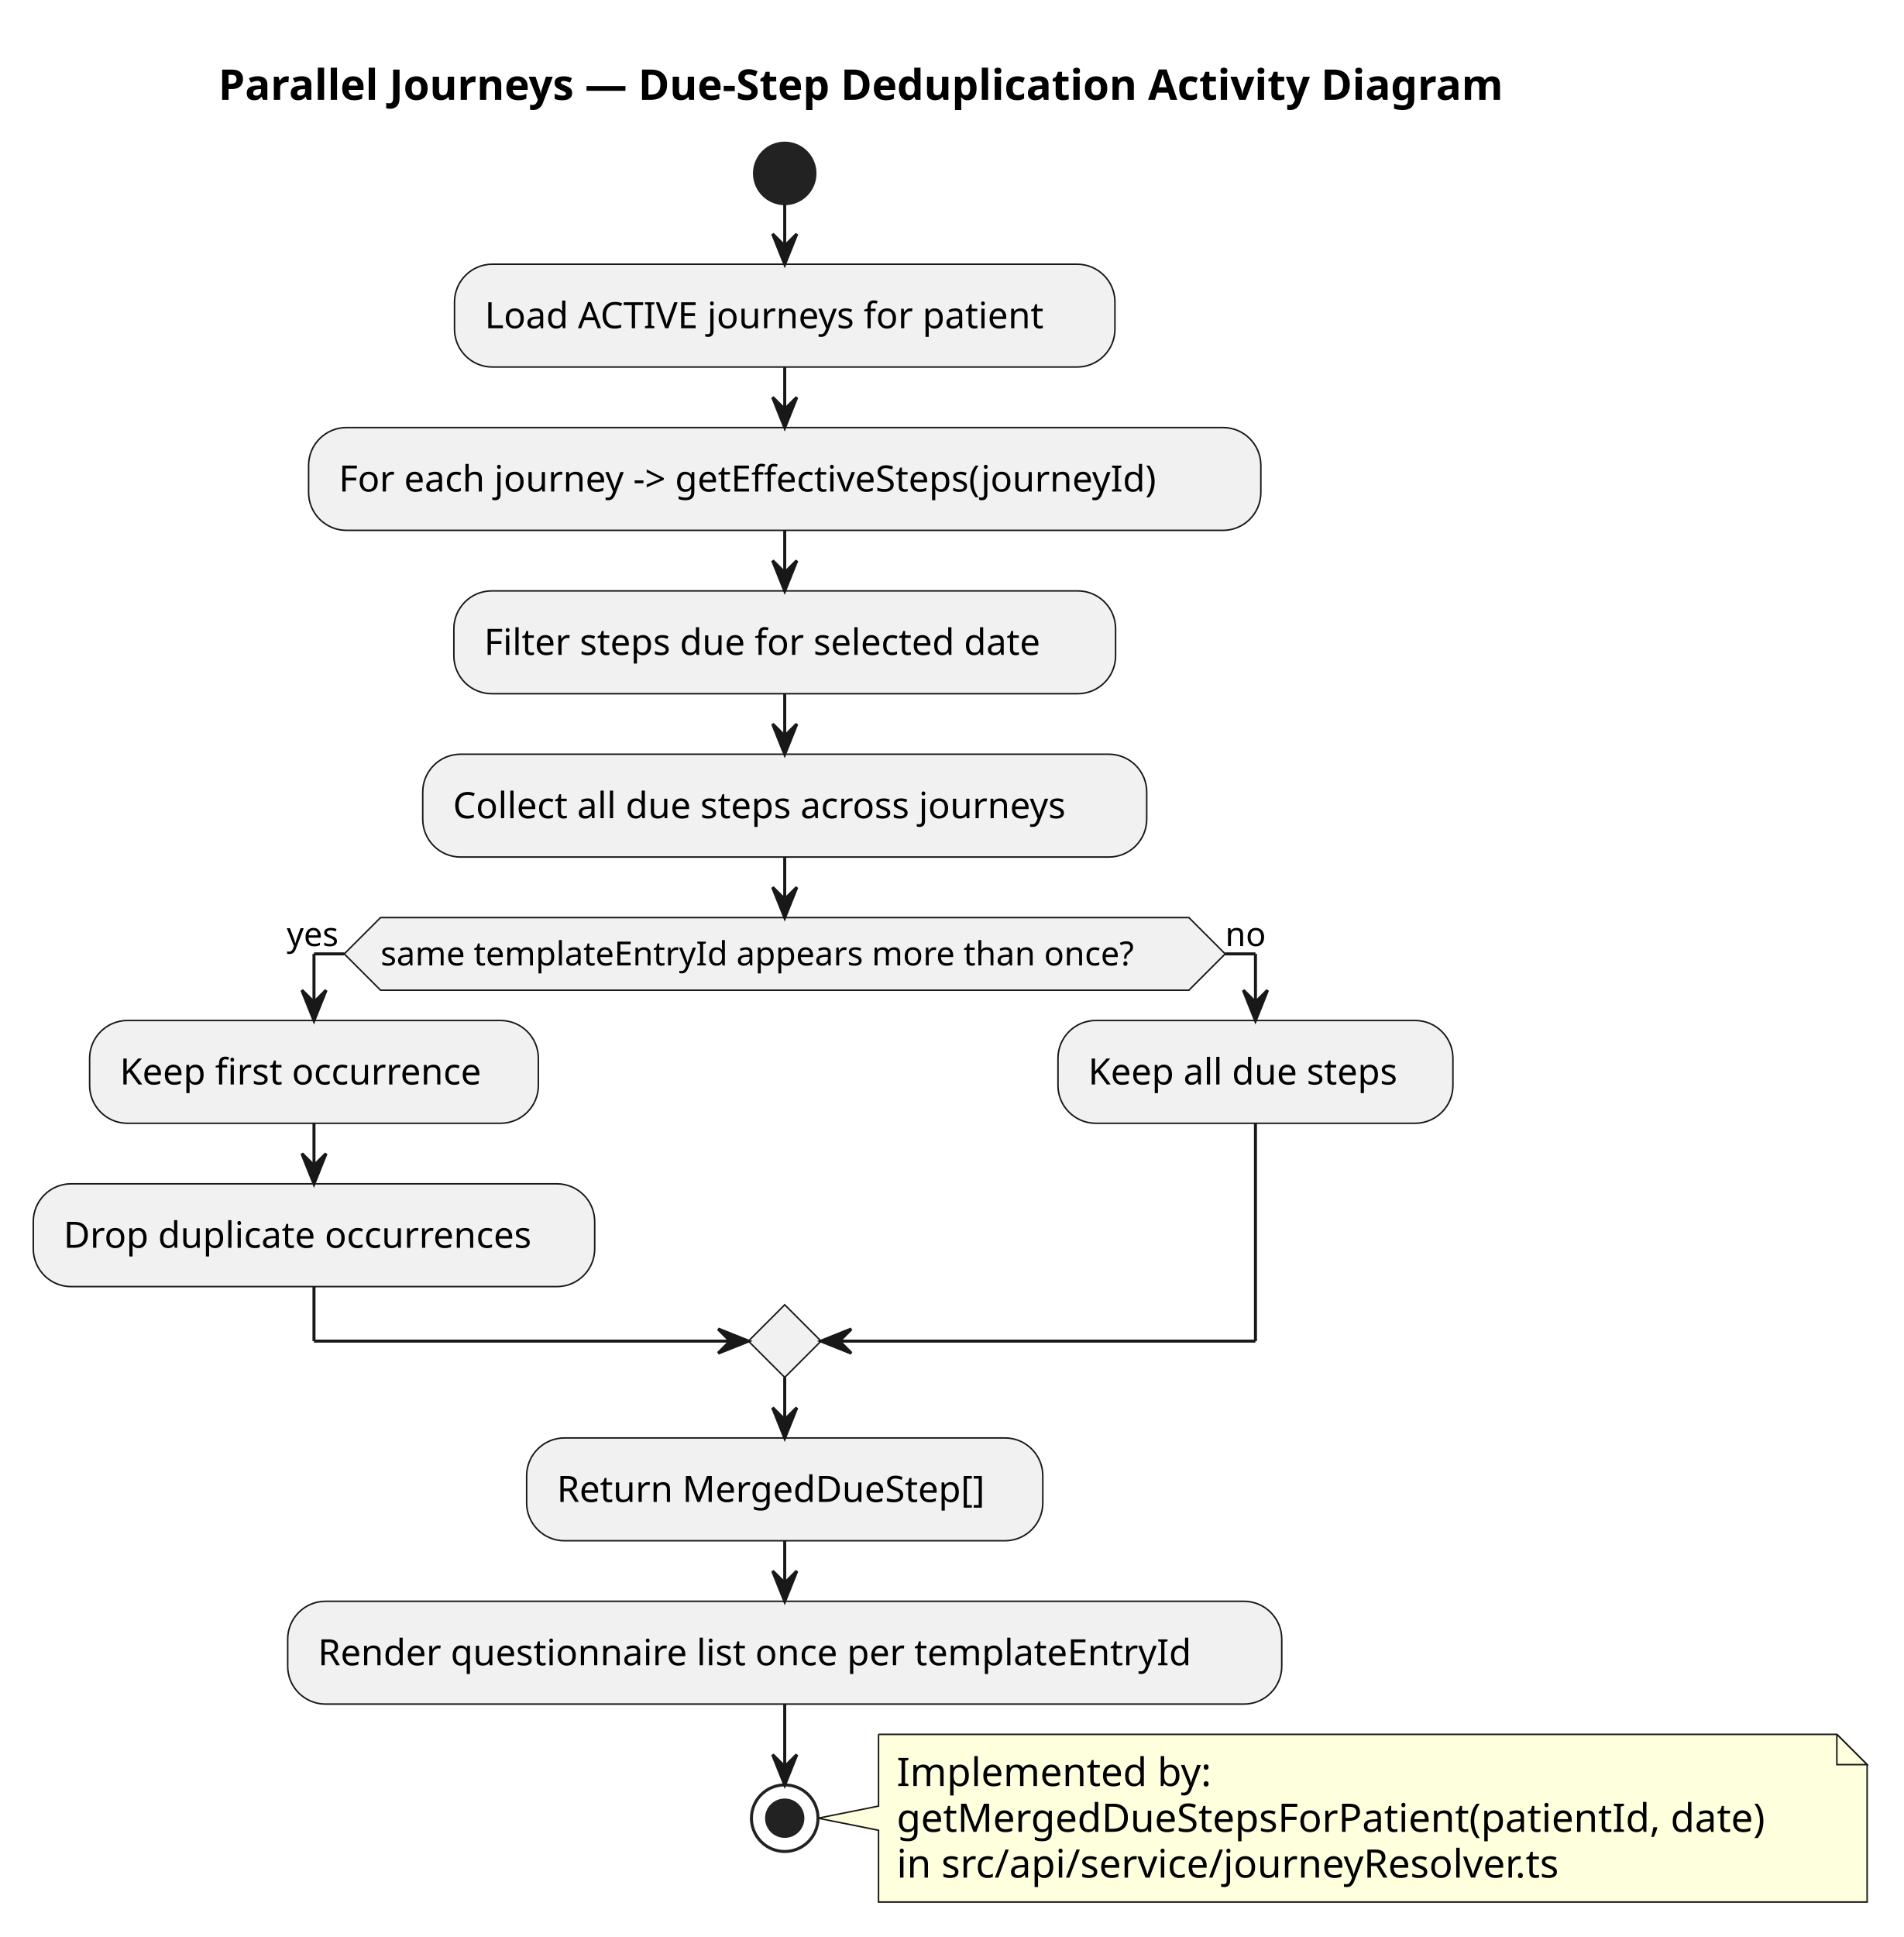
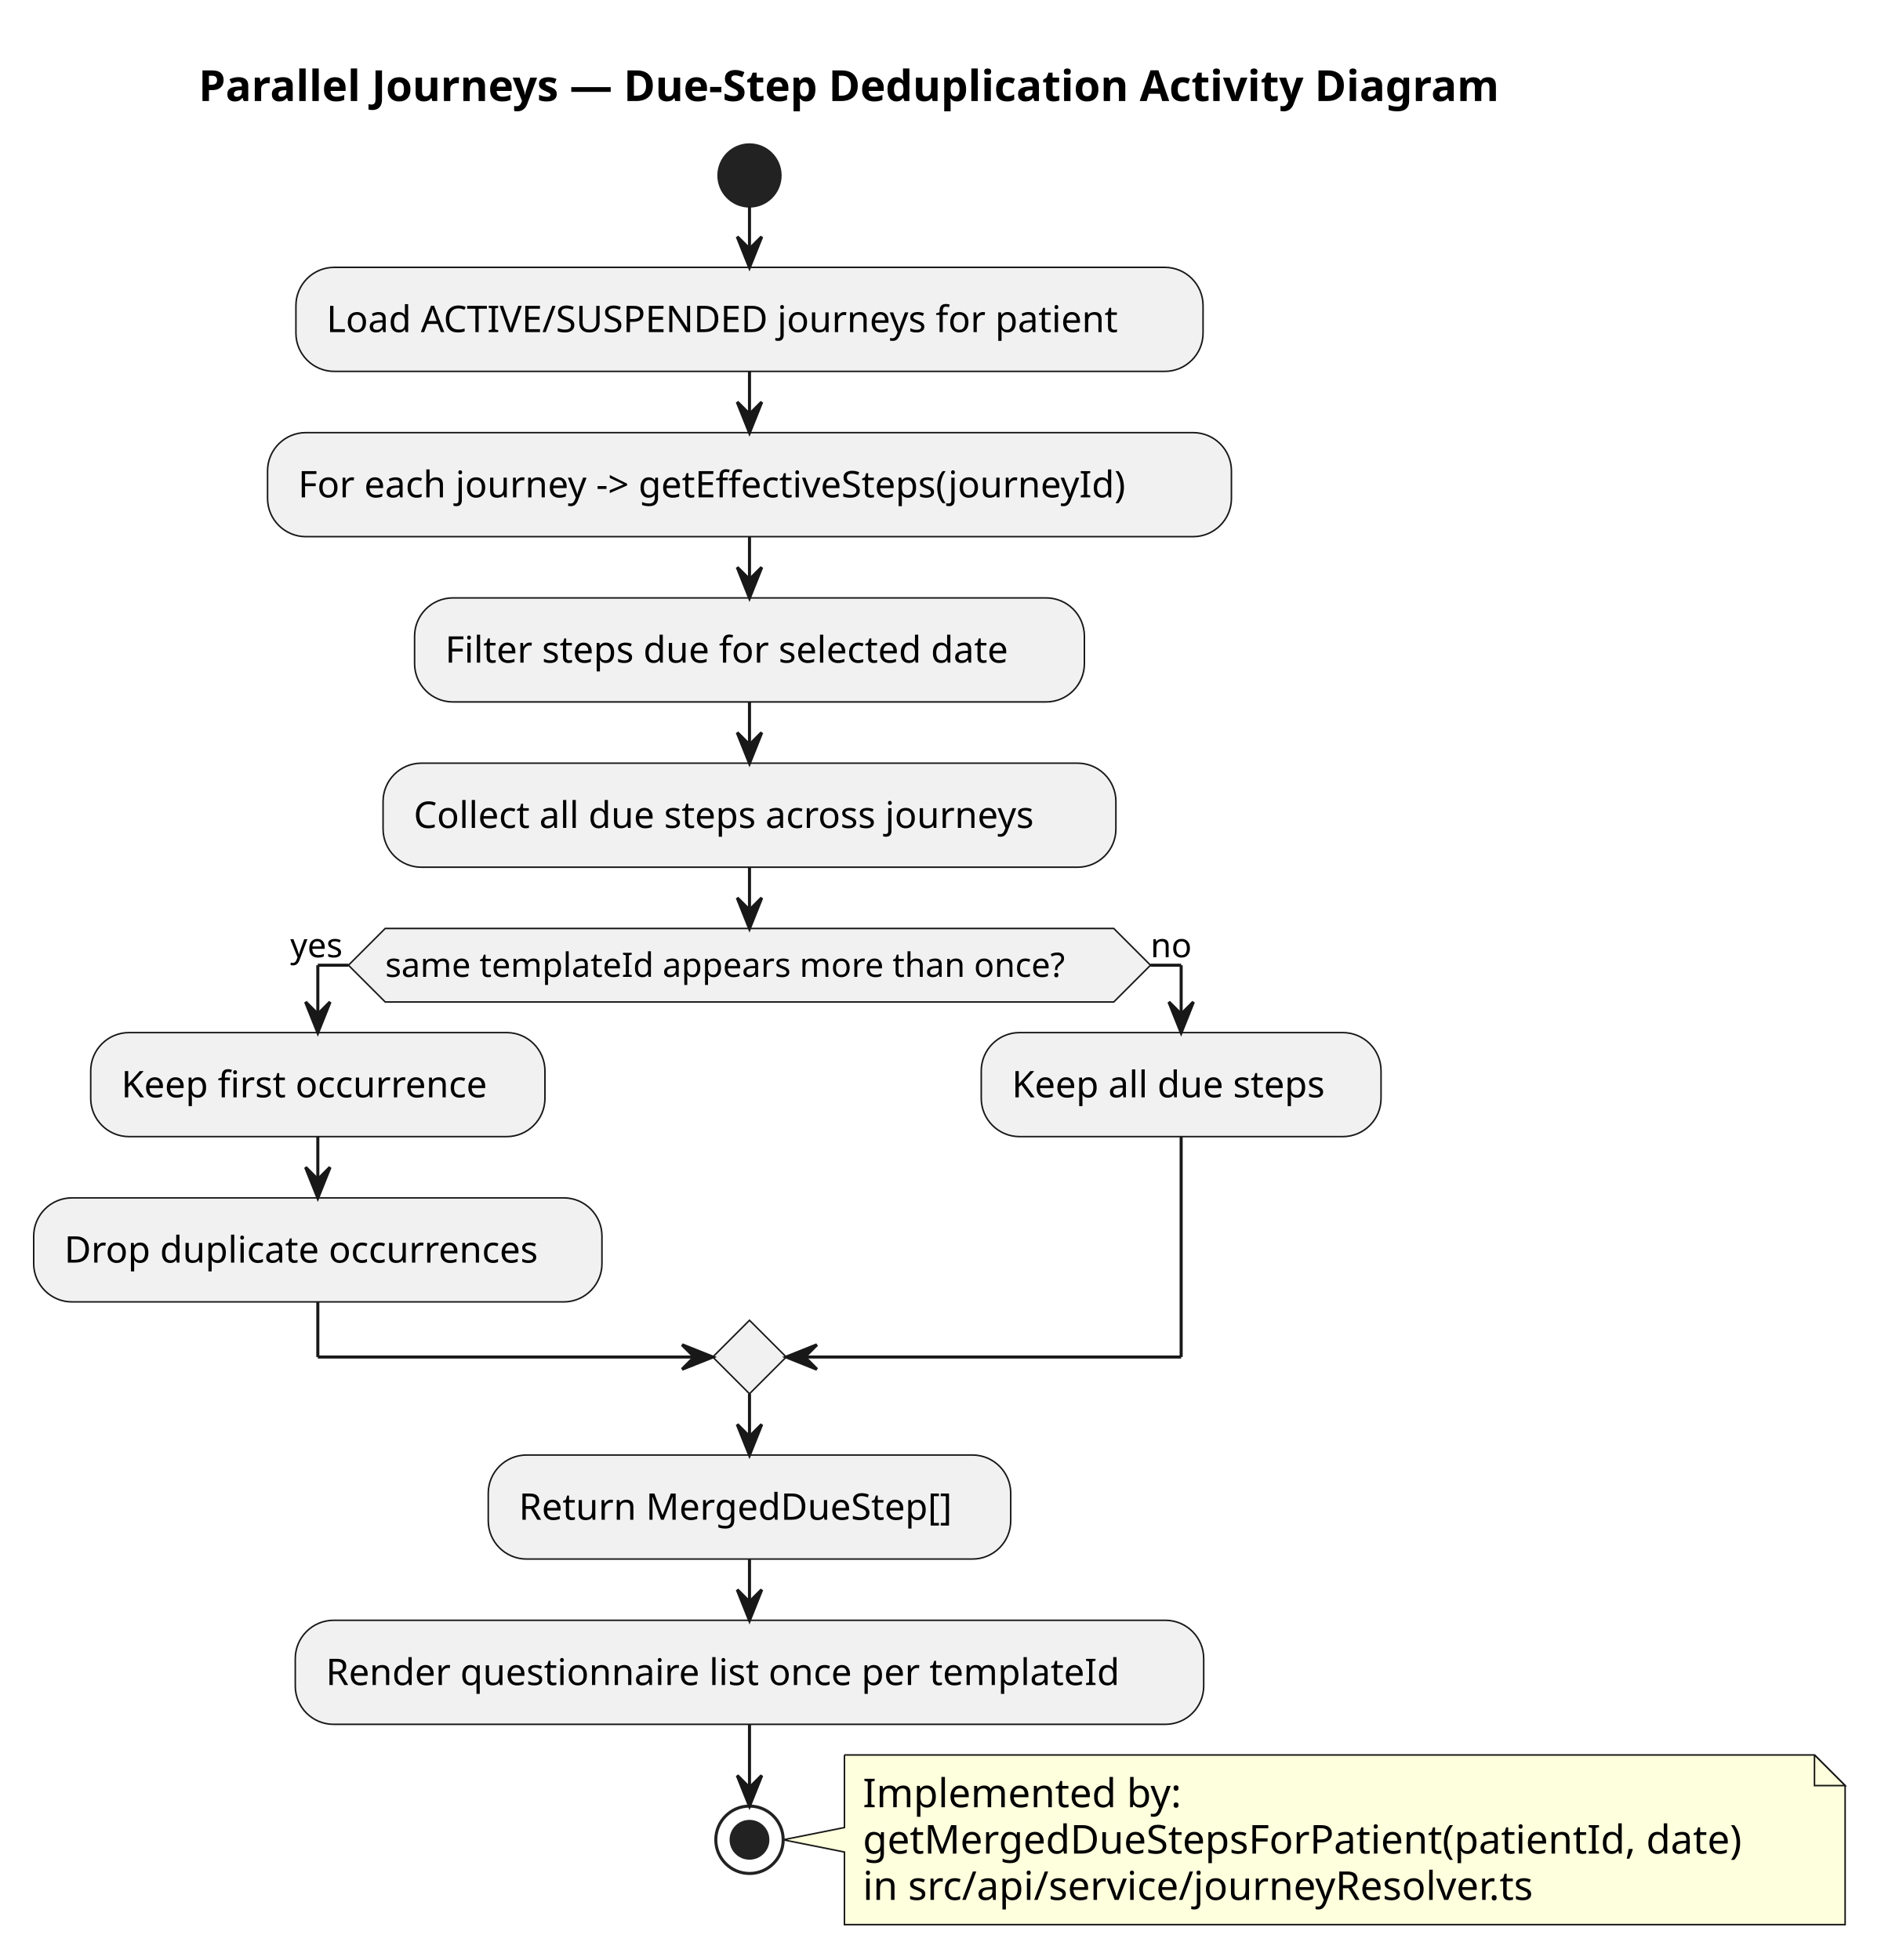
- <svg xmlns="http://www.w3.org/2000/svg" contentStyleType="text/css" data-diagram-type="ACTIVITY" height="640px" preserveAspectRatio="none" style="width:629px;height:640px;background:#FFFFFF;" version="1.1" viewBox="0 0 629 640" width="629px" zoomAndPan="magnify">
+ <svg xmlns="http://www.w3.org/2000/svg" contentStyleType="text/css" data-diagram-type="ACTIVITY" height="640px" preserveAspectRatio="none" style="width:614px;height:640px;background:#FFFFFF;" version="1.1" viewBox="0 0 614 640" width="614px" zoomAndPan="magnify">
  <defs />
  <g>
    <g class="title" data-source-line="1">
-       <text fill="#000000" font-family="sans-serif" font-size="14" font-weight="bold" lengthAdjust="spacing" textLength="481.742" x="72.16" y="32.995">Parallel Journeys — Due-Step Deduplication Activity Diagram</text>
+       <text fill="#000000" font-family="sans-serif" font-size="14" font-weight="bold" lengthAdjust="spacing" textLength="481.742" x="64.844" y="32.995">Parallel Journeys — Due-Step Deduplication Activity Diagram</text>
    </g>
-     <ellipse cx="259.341" cy="57.297" fill="#222222" rx="10" ry="10" style="stroke:#222222;stroke-width:1;" />
-     <rect fill="#F1F1F1" height="33.969" rx="12.5" ry="12.5" style="stroke:#181818;stroke-width:0.5;" width="218.264" x="150.209" y="87.297" />
-     <text fill="#000000" font-family="sans-serif" font-size="12" lengthAdjust="spacing" textLength="198.264" x="160.209" y="108.436">Load ACTIVE journeys for patient</text>
-     <rect fill="#F1F1F1" height="33.969" rx="12.5" ry="12.5" style="stroke:#181818;stroke-width:0.5;" width="314.703" x="101.989" y="141.266" />
-     <text fill="#000000" font-family="sans-serif" font-size="12" lengthAdjust="spacing" textLength="294.703" x="111.989" y="162.404">For each journey -&gt; getEffectiveSteps(journeyId)</text>
-     <rect fill="#F1F1F1" height="33.969" rx="12.5" ry="12.5" style="stroke:#181818;stroke-width:0.5;" width="218.691" x="149.995" y="195.234" />
-     <text fill="#000000" font-family="sans-serif" font-size="12" lengthAdjust="spacing" textLength="198.691" x="159.995" y="216.373">Filter steps due for selected date</text>
-     <rect fill="#F1F1F1" height="33.969" rx="12.5" ry="12.5" style="stroke:#181818;stroke-width:0.5;" width="239.269" x="139.706" y="249.203" />
-     <text fill="#000000" font-family="sans-serif" font-size="12" lengthAdjust="spacing" textLength="219.269" x="149.706" y="270.342">Collect all due steps across journeys</text>
-     <polygon fill="#F1F1F1" points="125.769,303.172,392.912,303.172,404.912,315.172,392.912,327.172,125.769,327.172,113.769,315.172,125.769,303.172" style="stroke:#181818;stroke-width:0.5;" />
-     <text fill="#000000" font-family="sans-serif" font-size="11" lengthAdjust="spacing" textLength="267.142" x="125.769" y="318.98">same templateEntryId appears more than once?</text>
+     <ellipse cx="244.707" cy="57.297" fill="#222222" rx="10" ry="10" style="stroke:#222222;stroke-width:1;" />
+     <rect fill="#F1F1F1" height="33.969" rx="12.5" ry="12.5" style="stroke:#181818;stroke-width:0.5;" width="296.182" x="96.616" y="87.297" />
+     <text fill="#000000" font-family="sans-serif" font-size="12" lengthAdjust="spacing" textLength="276.182" x="106.616" y="108.436">Load ACTIVE/SUSPENDED journeys for patient</text>
+     <rect fill="#F1F1F1" height="33.969" rx="12.5" ry="12.5" style="stroke:#181818;stroke-width:0.5;" width="314.703" x="87.356" y="141.266" />
+     <text fill="#000000" font-family="sans-serif" font-size="12" lengthAdjust="spacing" textLength="294.703" x="97.356" y="162.404">For each journey -&gt; getEffectiveSteps(journeyId)</text>
+     <rect fill="#F1F1F1" height="33.969" rx="12.5" ry="12.5" style="stroke:#181818;stroke-width:0.5;" width="218.691" x="135.361" y="195.234" />
+     <text fill="#000000" font-family="sans-serif" font-size="12" lengthAdjust="spacing" textLength="198.691" x="145.361" y="216.373">Filter steps due for selected date</text>
+     <rect fill="#F1F1F1" height="33.969" rx="12.5" ry="12.5" style="stroke:#181818;stroke-width:0.5;" width="239.269" x="125.072" y="249.203" />
+     <text fill="#000000" font-family="sans-serif" font-size="12" lengthAdjust="spacing" textLength="219.269" x="135.072" y="270.342">Collect all due steps across journeys</text>
+     <polygon fill="#F1F1F1" points="125.769,303.172,363.644,303.172,375.644,315.172,363.644,327.172,125.769,327.172,113.769,315.172,125.769,303.172" style="stroke:#181818;stroke-width:0.5;" />
+     <text fill="#000000" font-family="sans-serif" font-size="11" lengthAdjust="spacing" textLength="237.875" x="125.769" y="318.98">same templateId appears more than once?</text>
    <text fill="#000000" font-family="sans-serif" font-size="11" lengthAdjust="spacing" textLength="19.008" x="94.761" y="312.578">yes</text>
-     <text fill="#000000" font-family="sans-serif" font-size="11" lengthAdjust="spacing" textLength="13.702" x="404.912" y="312.578">no</text>
+     <text fill="#000000" font-family="sans-serif" font-size="11" lengthAdjust="spacing" textLength="13.702" x="375.644" y="312.578">no</text>
    <rect fill="#F1F1F1" height="33.969" rx="12.5" ry="12.5" style="stroke:#181818;stroke-width:0.5;" width="148.309" x="29.615" y="337.172" />
    <text fill="#000000" font-family="sans-serif" font-size="12" lengthAdjust="spacing" textLength="128.309" x="39.615" y="358.31">Keep first occurrence</text>
    <rect fill="#F1F1F1" height="33.969" rx="12.5" ry="12.5" style="stroke:#181818;stroke-width:0.5;" width="185.539" x="11" y="391.141" />
    <text fill="#000000" font-family="sans-serif" font-size="12" lengthAdjust="spacing" textLength="165.539" x="21" y="412.279">Drop duplicate occurrences</text>
-     <rect fill="#F1F1F1" height="33.969" rx="12.5" ry="12.5" style="stroke:#181818;stroke-width:0.5;" width="130.531" x="349.646" y="337.172" />
-     <text fill="#000000" font-family="sans-serif" font-size="12" lengthAdjust="spacing" textLength="110.531" x="359.646" y="358.31">Keep all due steps</text>
-     <polygon fill="#F1F1F1" points="259.341,431.109,271.341,443.109,259.341,455.109,247.341,443.109,259.341,431.109" style="stroke:#181818;stroke-width:0.5;" />
-     <rect fill="#F1F1F1" height="33.969" rx="12.5" ry="12.5" style="stroke:#181818;stroke-width:0.5;" width="170.586" x="174.048" y="475.109" />
-     <text fill="#000000" font-family="sans-serif" font-size="12" lengthAdjust="spacing" textLength="150.586" x="184.048" y="496.248">Return MergedDueStep[]</text>
-     <rect fill="#F1F1F1" height="33.969" rx="12.5" ry="12.5" style="stroke:#181818;stroke-width:0.5;" width="328.525" x="95.078" y="529.078" />
-     <text fill="#000000" font-family="sans-serif" font-size="12" lengthAdjust="spacing" textLength="308.525" x="105.078" y="550.217">Render questionnaire list once per templateEntryId</text>
-     <path d="M290.341,573.047 L290.341,596.746 L270.341,600.746 L290.341,604.746 L290.341,628.445 A0,0 0 0 0 290.341,628.445 L617.063,628.445 A0,0 0 0 0 617.063,628.445 L617.063,583.047 L607.063,573.047 L290.341,573.047 A0,0 0 0 0 290.341,573.047" fill="#FEFFDD" style="stroke:#181818;stroke-width:0.5;" />
-     <path d="M607.063,573.047 L607.063,583.047 L617.063,583.047 L607.063,573.047" fill="#FEFFDD" style="stroke:#181818;stroke-width:0.5;" />
-     <text fill="#000000" font-family="sans-serif" font-size="13" lengthAdjust="spacing" textLength="111.065" x="296.341" y="590.114">Implemented by:</text>
-     <text fill="#000000" font-family="sans-serif" font-size="13" lengthAdjust="spacing" textLength="305.722" x="296.341" y="605.247">getMergedDueStepsForPatient(patientId, date)</text>
-     <text fill="#000000" font-family="sans-serif" font-size="13" lengthAdjust="spacing" textLength="236.273" x="296.341" y="620.379">in src/api/service/journeyResolver.ts</text>
-     <ellipse cx="259.341" cy="600.746" fill="none" rx="11" ry="11" style="stroke:#222222;stroke-width:1;" />
-     <ellipse cx="259.341" cy="600.746" fill="#222222" rx="6" ry="6" style="stroke:#222222;stroke-width:1;" />
-     <line style="stroke:#181818;stroke-width:1;" x1="259.341" x2="259.341" y1="67.297" y2="87.297" />
-     <polygon fill="#181818" points="255.341,77.297,259.341,87.297,263.341,77.297,259.341,81.297" style="stroke:#181818;stroke-width:1;" />
-     <line style="stroke:#181818;stroke-width:1;" x1="259.341" x2="259.341" y1="121.266" y2="141.266" />
-     <polygon fill="#181818" points="255.341,131.266,259.341,141.266,263.341,131.266,259.341,135.266" style="stroke:#181818;stroke-width:1;" />
-     <line style="stroke:#181818;stroke-width:1;" x1="259.341" x2="259.341" y1="175.234" y2="195.234" />
-     <polygon fill="#181818" points="255.341,185.234,259.341,195.234,263.341,185.234,259.341,189.234" style="stroke:#181818;stroke-width:1;" />
-     <line style="stroke:#181818;stroke-width:1;" x1="259.341" x2="259.341" y1="229.203" y2="249.203" />
-     <polygon fill="#181818" points="255.341,239.203,259.341,249.203,263.341,239.203,259.341,243.203" style="stroke:#181818;stroke-width:1;" />
+     <rect fill="#F1F1F1" height="33.969" rx="12.5" ry="12.5" style="stroke:#181818;stroke-width:0.5;" width="130.531" x="320.379" y="337.172" />
+     <text fill="#000000" font-family="sans-serif" font-size="12" lengthAdjust="spacing" textLength="110.531" x="330.379" y="358.31">Keep all due steps</text>
+     <polygon fill="#F1F1F1" points="244.707,431.109,256.707,443.109,244.707,455.109,232.707,443.109,244.707,431.109" style="stroke:#181818;stroke-width:0.5;" />
+     <rect fill="#F1F1F1" height="33.969" rx="12.5" ry="12.5" style="stroke:#181818;stroke-width:0.5;" width="170.586" x="159.414" y="475.109" />
+     <text fill="#000000" font-family="sans-serif" font-size="12" lengthAdjust="spacing" textLength="150.586" x="169.414" y="496.248">Return MergedDueStep[]</text>
+     <rect fill="#F1F1F1" height="33.969" rx="12.5" ry="12.5" style="stroke:#181818;stroke-width:0.5;" width="296.598" x="96.408" y="529.078" />
+     <text fill="#000000" font-family="sans-serif" font-size="12" lengthAdjust="spacing" textLength="276.598" x="106.408" y="550.217">Render questionnaire list once per templateId</text>
+     <path d="M275.707,573.047 L275.707,596.746 L255.707,600.746 L275.707,604.746 L275.707,628.445 A0,0 0 0 0 275.707,628.445 L602.429,628.445 A0,0 0 0 0 602.429,628.445 L602.429,583.047 L592.429,573.047 L275.707,573.047 A0,0 0 0 0 275.707,573.047" fill="#FEFFDD" style="stroke:#181818;stroke-width:0.5;" />
+     <path d="M592.429,573.047 L592.429,583.047 L602.429,583.047 L592.429,573.047" fill="#FEFFDD" style="stroke:#181818;stroke-width:0.5;" />
+     <text fill="#000000" font-family="sans-serif" font-size="13" lengthAdjust="spacing" textLength="111.065" x="281.707" y="590.114">Implemented by:</text>
+     <text fill="#000000" font-family="sans-serif" font-size="13" lengthAdjust="spacing" textLength="305.722" x="281.707" y="605.247">getMergedDueStepsForPatient(patientId, date)</text>
+     <text fill="#000000" font-family="sans-serif" font-size="13" lengthAdjust="spacing" textLength="236.273" x="281.707" y="620.379">in src/api/service/journeyResolver.ts</text>
+     <ellipse cx="244.707" cy="600.746" fill="none" rx="11" ry="11" style="stroke:#222222;stroke-width:1;" />
+     <ellipse cx="244.707" cy="600.746" fill="#222222" rx="6" ry="6" style="stroke:#222222;stroke-width:1;" />
+     <line style="stroke:#181818;stroke-width:1;" x1="244.707" x2="244.707" y1="67.297" y2="87.297" />
+     <polygon fill="#181818" points="240.707,77.297,244.707,87.297,248.707,77.297,244.707,81.297" style="stroke:#181818;stroke-width:1;" />
+     <line style="stroke:#181818;stroke-width:1;" x1="244.707" x2="244.707" y1="121.266" y2="141.266" />
+     <polygon fill="#181818" points="240.707,131.266,244.707,141.266,248.707,131.266,244.707,135.266" style="stroke:#181818;stroke-width:1;" />
+     <line style="stroke:#181818;stroke-width:1;" x1="244.707" x2="244.707" y1="175.234" y2="195.234" />
+     <polygon fill="#181818" points="240.707,185.234,244.707,195.234,248.707,185.234,244.707,189.234" style="stroke:#181818;stroke-width:1;" />
+     <line style="stroke:#181818;stroke-width:1;" x1="244.707" x2="244.707" y1="229.203" y2="249.203" />
+     <polygon fill="#181818" points="240.707,239.203,244.707,249.203,248.707,239.203,244.707,243.203" style="stroke:#181818;stroke-width:1;" />
    <line style="stroke:#181818;stroke-width:1;" x1="103.769" x2="103.769" y1="371.141" y2="391.141" />
    <polygon fill="#181818" points="99.769,381.141,103.769,391.141,107.769,381.141,103.769,385.141" style="stroke:#181818;stroke-width:1;" />
    <line style="stroke:#181818;stroke-width:1;" x1="113.769" x2="103.769" y1="315.172" y2="315.172" />
    <line style="stroke:#181818;stroke-width:1;" x1="103.769" x2="103.769" y1="315.172" y2="337.172" />
    <polygon fill="#181818" points="99.769,327.172,103.769,337.172,107.769,327.172,103.769,331.172" style="stroke:#181818;stroke-width:1;" />
-     <line style="stroke:#181818;stroke-width:1;" x1="404.912" x2="414.912" y1="315.172" y2="315.172" />
-     <line style="stroke:#181818;stroke-width:1;" x1="414.912" x2="414.912" y1="315.172" y2="337.172" />
-     <polygon fill="#181818" points="410.912,327.172,414.912,337.172,418.912,327.172,414.912,331.172" style="stroke:#181818;stroke-width:1;" />
+     <line style="stroke:#181818;stroke-width:1;" x1="375.644" x2="385.644" y1="315.172" y2="315.172" />
+     <line style="stroke:#181818;stroke-width:1;" x1="385.644" x2="385.644" y1="315.172" y2="337.172" />
+     <polygon fill="#181818" points="381.644,327.172,385.644,337.172,389.644,327.172,385.644,331.172" style="stroke:#181818;stroke-width:1;" />
    <line style="stroke:#181818;stroke-width:1;" x1="103.769" x2="103.769" y1="425.109" y2="443.109" />
-     <line style="stroke:#181818;stroke-width:1;" x1="103.769" x2="247.341" y1="443.109" y2="443.109" />
-     <polygon fill="#181818" points="237.341,439.109,247.341,443.109,237.341,447.109,241.341,443.109" style="stroke:#181818;stroke-width:1;" />
-     <line style="stroke:#181818;stroke-width:1;" x1="414.912" x2="414.912" y1="371.141" y2="443.109" />
-     <line style="stroke:#181818;stroke-width:1;" x1="414.912" x2="271.341" y1="443.109" y2="443.109" />
-     <polygon fill="#181818" points="281.341,439.109,271.341,443.109,281.341,447.109,277.341,443.109" style="stroke:#181818;stroke-width:1;" />
-     <line style="stroke:#181818;stroke-width:1;" x1="259.341" x2="259.341" y1="283.172" y2="303.172" />
-     <polygon fill="#181818" points="255.341,293.172,259.341,303.172,263.341,293.172,259.341,297.172" style="stroke:#181818;stroke-width:1;" />
-     <line style="stroke:#181818;stroke-width:1;" x1="259.341" x2="259.341" y1="455.109" y2="475.109" />
-     <polygon fill="#181818" points="255.341,465.109,259.341,475.109,263.341,465.109,259.341,469.109" style="stroke:#181818;stroke-width:1;" />
-     <line style="stroke:#181818;stroke-width:1;" x1="259.341" x2="259.341" y1="509.078" y2="529.078" />
-     <polygon fill="#181818" points="255.341,519.078,259.341,529.078,263.341,519.078,259.341,523.078" style="stroke:#181818;stroke-width:1;" />
-     <line style="stroke:#181818;stroke-width:1;" x1="259.341" x2="259.341" y1="563.047" y2="589.746" />
-     <polygon fill="#181818" points="255.341,579.746,259.341,589.746,263.341,579.746,259.341,583.746" style="stroke:#181818;stroke-width:1;" />
+     <line style="stroke:#181818;stroke-width:1;" x1="103.769" x2="232.707" y1="443.109" y2="443.109" />
+     <polygon fill="#181818" points="222.707,439.109,232.707,443.109,222.707,447.109,226.707,443.109" style="stroke:#181818;stroke-width:1;" />
+     <line style="stroke:#181818;stroke-width:1;" x1="385.644" x2="385.644" y1="371.141" y2="443.109" />
+     <line style="stroke:#181818;stroke-width:1;" x1="385.644" x2="256.707" y1="443.109" y2="443.109" />
+     <polygon fill="#181818" points="266.707,439.109,256.707,443.109,266.707,447.109,262.707,443.109" style="stroke:#181818;stroke-width:1;" />
+     <line style="stroke:#181818;stroke-width:1;" x1="244.707" x2="244.707" y1="283.172" y2="303.172" />
+     <polygon fill="#181818" points="240.707,293.172,244.707,303.172,248.707,293.172,244.707,297.172" style="stroke:#181818;stroke-width:1;" />
+     <line style="stroke:#181818;stroke-width:1;" x1="244.707" x2="244.707" y1="455.109" y2="475.109" />
+     <polygon fill="#181818" points="240.707,465.109,244.707,475.109,248.707,465.109,244.707,469.109" style="stroke:#181818;stroke-width:1;" />
+     <line style="stroke:#181818;stroke-width:1;" x1="244.707" x2="244.707" y1="509.078" y2="529.078" />
+     <polygon fill="#181818" points="240.707,519.078,244.707,529.078,248.707,519.078,244.707,523.078" style="stroke:#181818;stroke-width:1;" />
+     <line style="stroke:#181818;stroke-width:1;" x1="244.707" x2="244.707" y1="563.047" y2="589.746" />
+     <polygon fill="#181818" points="240.707,579.746,244.707,589.746,248.707,579.746,244.707,583.746" style="stroke:#181818;stroke-width:1;" />
  </g>
</svg>
